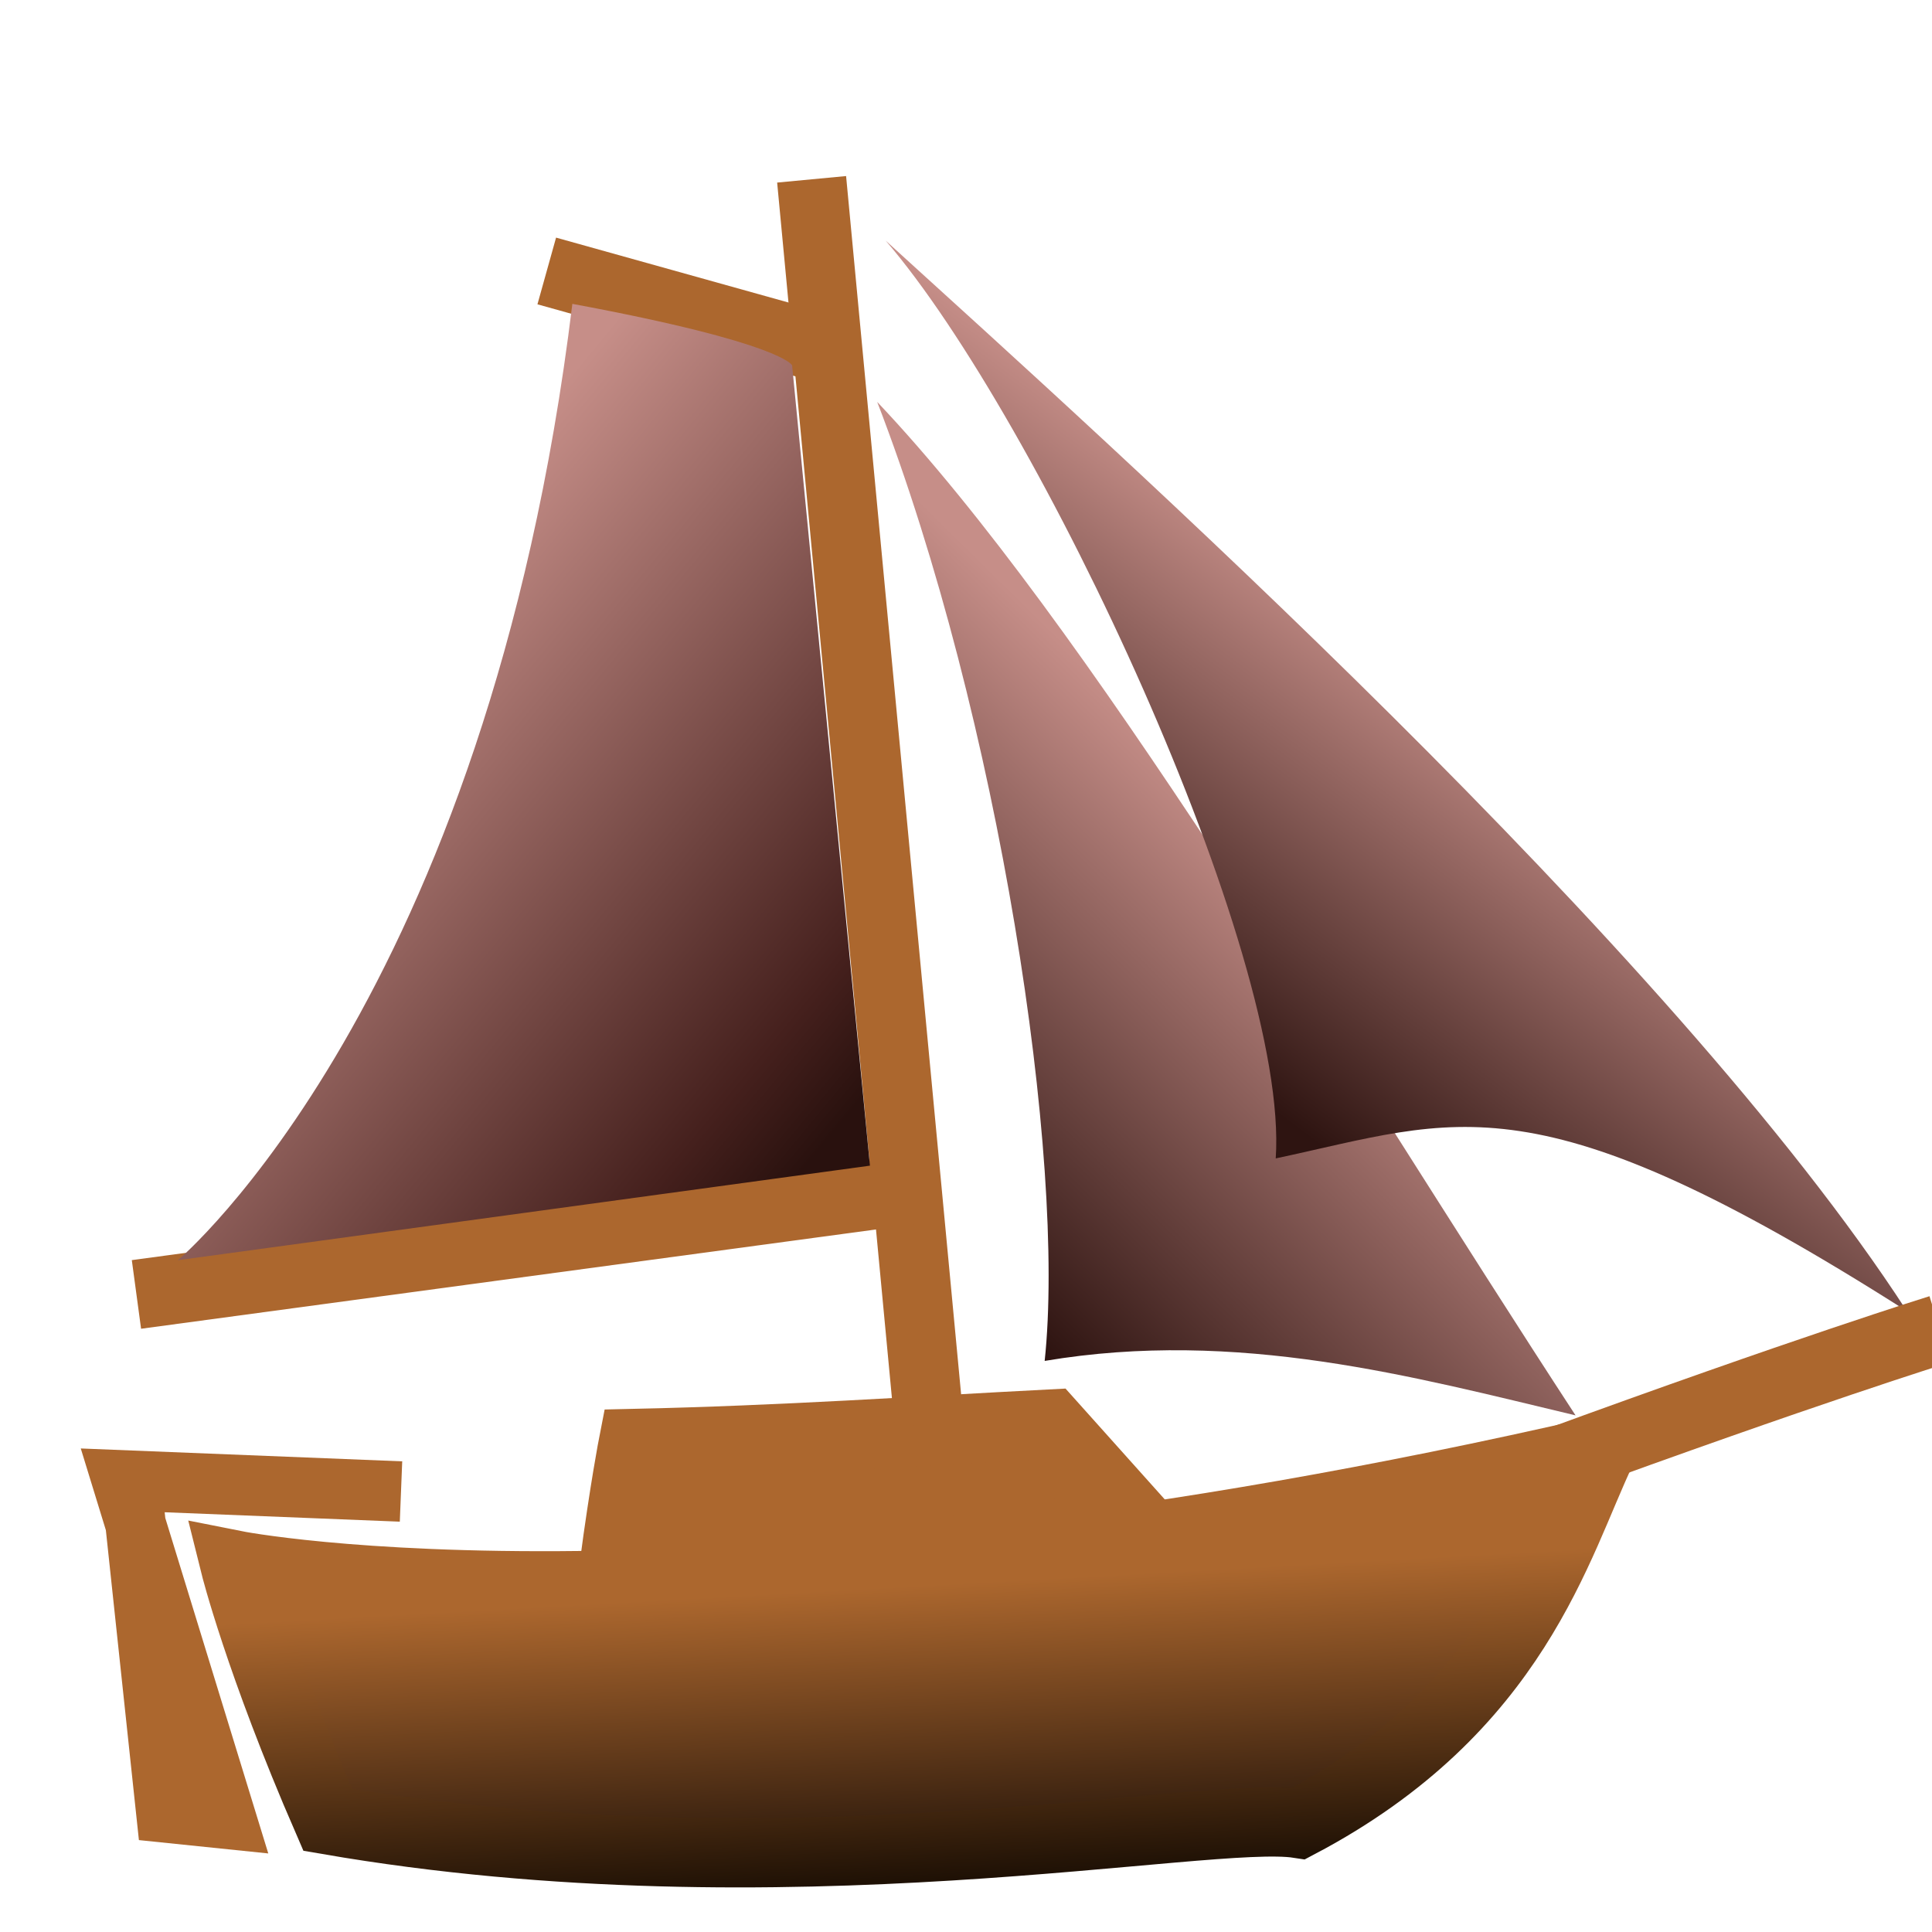
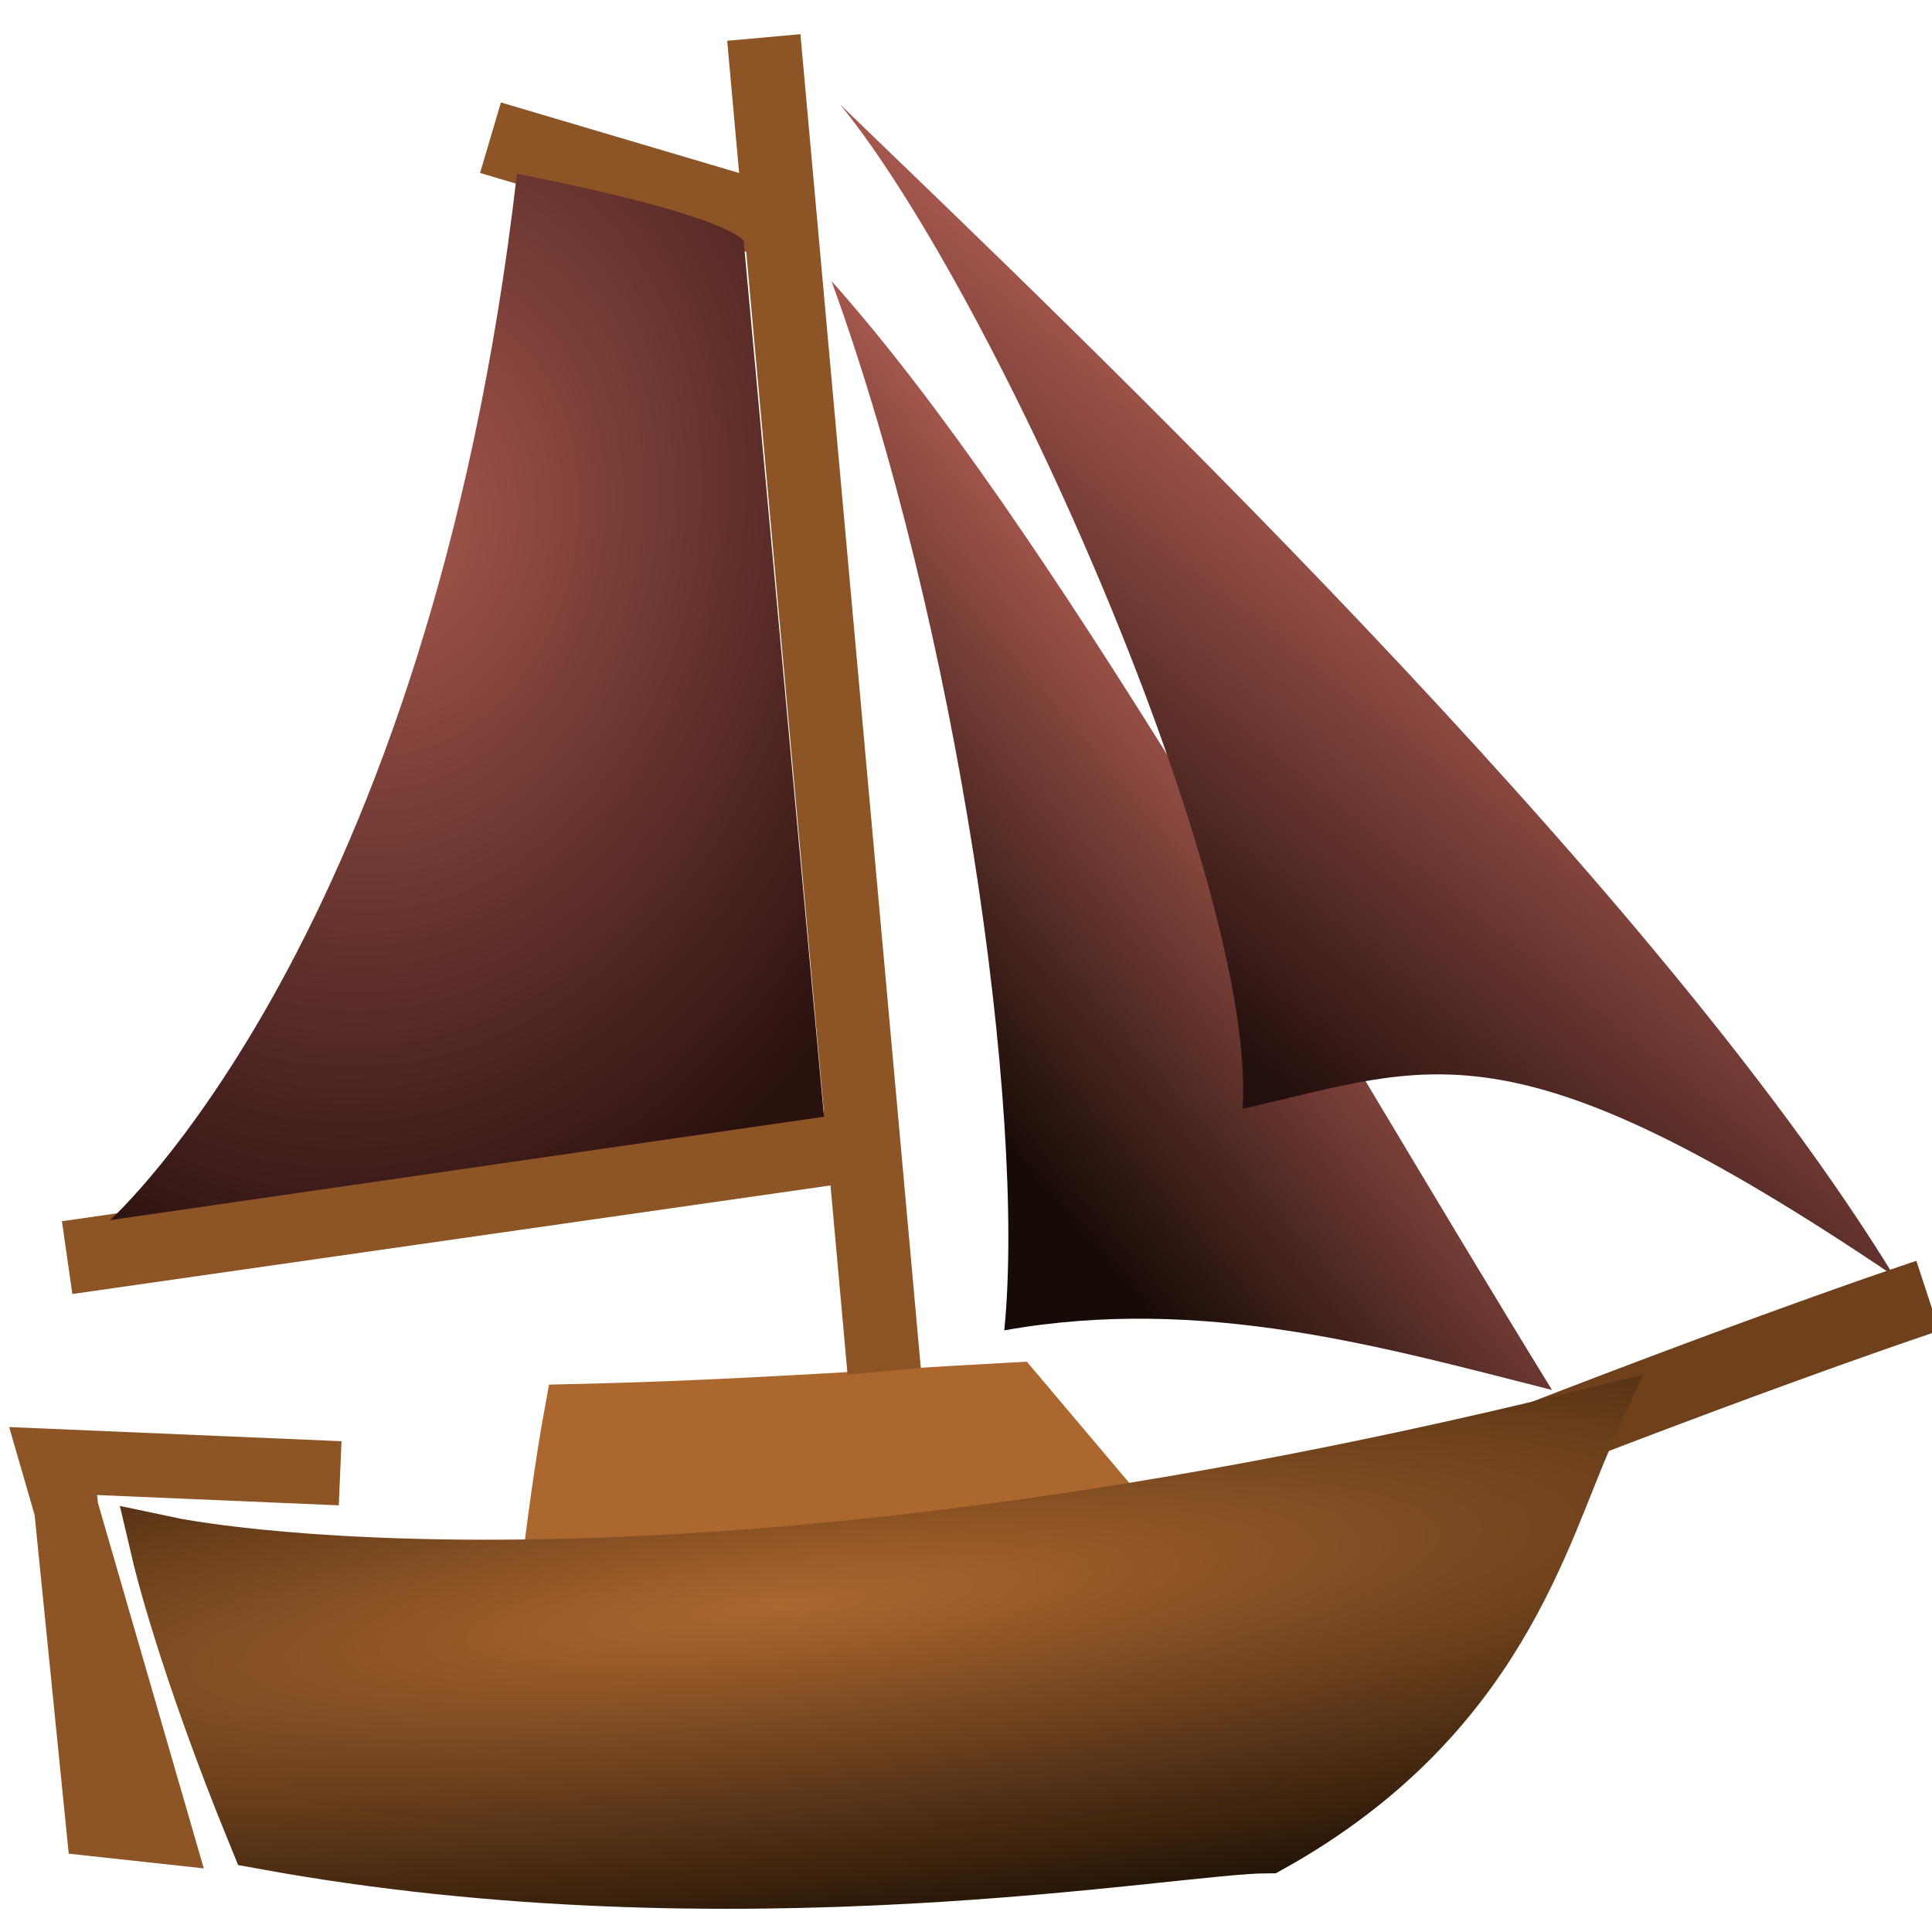
<svg xmlns="http://www.w3.org/2000/svg" xmlns:xlink="http://www.w3.org/1999/xlink" width="32" height="32" viewBox="0 0 32 32" version="1.1" id="svg5">
  <defs id="defs2">
    <linearGradient id="linearGradient6675">
      <stop style="stop-color:#ac672e;stop-opacity:1;" offset="0" id="stop6671" />
      <stop style="stop-color:#1f1105;stop-opacity:1;" offset="1" id="stop6673" />
    </linearGradient>
    <linearGradient id="linearGradient6667">
      <stop style="stop-color:#ac672e;stop-opacity:1;" offset="0" id="stop6663" />
      <stop style="stop-color:#1d1008;stop-opacity:1;" offset="1" id="stop6665" />
    </linearGradient>
    <linearGradient id="linearGradient13110">
-       <stop style="stop-color:#c68e88;stop-opacity:1;" offset="0" id="stop13106" />
-       <stop style="stop-color:#2e1411;stop-opacity:1;" offset="1" id="stop13108" />
+       <stop style="stop-color:#a5574d;stop-opacity:1;" offset="0" id="stop13106" />
+       <stop style="stop-color:#230f0d;stop-opacity:1;" offset="1" id="stop13108" />
    </linearGradient>
    <linearGradient id="linearGradient3688">
-       <stop style="stop-color:#c68e88;stop-opacity:1;" offset="0" id="stop3684" />
-       <stop style="stop-color:#2e1411;stop-opacity:1;" offset="1" id="stop3686" />
+       <stop style="stop-color:#a5574d;stop-opacity:1;" offset="0" id="stop3684" />
+       <stop style="stop-color:#180b07;stop-opacity:1;" offset="1" id="stop3686" />
    </linearGradient>
    <linearGradient id="linearGradient1397">
-       <stop style="stop-color:#c68e88;stop-opacity:1;" offset="0" id="stop1393" />
-       <stop style="stop-color:#45201d;stop-opacity:1;" offset="0.851" id="stop7032" />
+       <stop style="stop-color:#a5574d;stop-opacity:1;" offset="0" id="stop1393" />
+       <stop style="stop-color:#45201d;stop-opacity:1;" offset="0.779" id="stop7032" />
      <stop style="stop-color:#29110e;stop-opacity:1;" offset="1" id="stop1395" />
    </linearGradient>
-     <linearGradient xlink:href="#linearGradient3688" id="linearGradient3690" x1="22.214" y1="13.327" x2="16.811" y2="18.513" gradientUnits="userSpaceOnUse" gradientTransform="matrix(1.180431,0,0,1.113985,-2.62339,1.662683)" />
-     <linearGradient xlink:href="#linearGradient1397" id="linearGradient5857" gradientUnits="userSpaceOnUse" gradientTransform="matrix(1.180431,0,0,1.113985,-2.62339,1.662683)" x1="7.062" y1="8.113" x2="14.83" y2="14.189" />
-     <linearGradient xlink:href="#linearGradient13110" id="linearGradient13112" x1="25.259" y1="12.009" x2="20.691" y2="18.103" gradientUnits="userSpaceOnUse" />
-     <linearGradient xlink:href="#linearGradient6667" id="linearGradient6669" x1="15.207" y1="26.259" x2="15.477" y2="31.126" gradientUnits="userSpaceOnUse" />
-     <linearGradient xlink:href="#linearGradient6675" id="linearGradient6677" x1="15.207" y1="26.259" x2="15.477" y2="31.126" gradientUnits="userSpaceOnUse" />
+     <linearGradient xlink:href="#linearGradient3688" id="linearGradient3690" x1="22.214" y1="13.327" x2="17.728" y2="17.197" gradientUnits="userSpaceOnUse" gradientTransform="matrix(1.217955,0,0,1.218921,-3.92615,-0.8101081)" />
+     <linearGradient xlink:href="#linearGradient13110" id="linearGradient13112" x1="25.259" y1="12.009" x2="20.691" y2="18.103" gradientUnits="userSpaceOnUse" gradientTransform="matrix(1.031789,0,0,1.094199,-1.219365,-2.629415)" />
+     <radialGradient xlink:href="#linearGradient6667" id="radialGradient7818" cx="14.08" cy="25.226" fx="14.08" fy="25.226" r="12.218" gradientTransform="matrix(2.695026,-0.2943855,0.04469806,0.4601995,-26.17006,19.12675)" gradientUnits="userSpaceOnUse" />
+     <radialGradient xlink:href="#linearGradient6675" id="radialGradient7820" cx="14.08" cy="25.226" fx="14.08" fy="25.226" r="12.218" gradientTransform="matrix(2.695026,-0.294385,0.04469797,0.4601995,-26.17007,19.12674)" gradientUnits="userSpaceOnUse" />
+     <radialGradient xlink:href="#linearGradient1397" id="radialGradient7822" cx="6.912" cy="12.001" fx="6.912" fy="12.001" r="5.732" gradientTransform="matrix(-0.5992871,2.207505,-1.689867,-0.5159373,31.03336,-0.3233024)" gradientUnits="userSpaceOnUse" />
  </defs>
  <g id="layer1">
-     <path style="fill:url(#linearGradient3690);fill-opacity:1;stroke:none;stroke-width:1.147;stroke-dasharray:none;stroke-opacity:1" d="m 14.529,6.657 c 3.481,3.673 7.685,10.839 11.567,16.786 -2.679,-0.638 -5.599,-1.44 -8.793,-0.902 0.354,-3.321 -0.751,-10.64 -2.774,-15.884 z" id="path3647" />
-     <path style="fill:#ac672e;fill-opacity:1;stroke:#ac672e;stroke-width:1.147;stroke-dasharray:none;stroke-opacity:1" d="m 10.169,25.962 c 0.175,-1.312 0.32,-2.053 0.32,-2.053 2.501,-0.055 4.648,-0.206 6.915,-0.323 l 1.396,1.559 c -3.798,0.744 -5.602,1.011 -8.631,0.817 z" id="path1105" />
-     <path style="fill:#ac672e;fill-opacity:1;stroke:#ac672e;stroke-width:1.147;stroke-dasharray:none;stroke-opacity:1" d="M 15.389,23.58 13.443,2.97" id="path1107" />
-     <path style="fill:#ac672e;fill-opacity:1;stroke:#ac672e;stroke-width:1.147;stroke-dasharray:none;stroke-opacity:1" d="M 15.057,19.711 2.26,21.44" id="path1109" />
-     <path style="fill:#ac672e;fill-opacity:1;stroke:#ac672e;stroke-width:1.147;stroke-dasharray:none;stroke-opacity:1" d="M 13.493,5.727 9.056,4.488" id="path1111" />
-     <path style="fill:url(#linearGradient5857);fill-opacity:1;stroke:none;stroke-width:1.147;stroke-dasharray:none;stroke-opacity:1" d="M 9.481,5.033 C 12.976,5.683 13.12,6.052 13.12,6.052 L 14.409,19.307 2.946,20.873 c 0,0 5.126,-4.298 6.534,-15.84 z" id="path1167" />
-     <path style="fill:url(#linearGradient13112);fill-opacity:1;stroke:none;stroke-width:1.13;stroke-dasharray:none;stroke-opacity:1" d="M 14.669,3.985 C 18.379,7.361 27.677,15.689 31.584,21.717 25.409,17.785 24.158,18.542 21.13,19.187 21.361,15.796 17.198,6.919 14.669,3.985 Z" id="path3647-3" />
-     <path style="fill:#ac672e;fill-opacity:1;stroke:#ac672e;stroke-width:1.147;stroke-dasharray:none;stroke-opacity:1" d="m 25.658,24.261 c 4.253,-1.557 6.47,-2.244 6.47,-2.244" id="path3692" />
-     <path style="fill:#ac672e;fill-opacity:1;stroke:#ac672e;stroke-width:1;stroke-dasharray:none;stroke-opacity:1" d="M 6.642,24.704 2.023,24.519 3.744,30.124 2.755,30.022 2.157,24.413" id="path3827" />
-     <path style="fill:url(#linearGradient6669);fill-opacity:1;stroke:url(#linearGradient6677);stroke-width:1.147;stroke-dasharray:none;stroke-opacity:1" d="m 3.893,25.924 c 0,0 0.399,1.604 1.535,4.218 7.572,1.307 14.559,-0.174 16.081,0.061 3.606,-1.9 4.277,-4.631 5.016,-6.18 C 11.607,27.46 3.893,25.924 3.893,25.924 Z" id="path1054" />
+     <path style="fill:url(#linearGradient3690);fill-opacity:1;stroke:none;stroke-width:1.218;stroke-dasharray:none;stroke-opacity:1" d="M 13.772,4.655 C 17.363,8.674 21.701,16.514 25.706,23.022 22.942,22.324 19.929,21.447 16.634,22.035 16.999,18.401 15.859,10.393 13.772,4.655 Z" id="path3647" />
+     <path style="fill:#ac672e;fill-opacity:1;stroke:#ac672e;stroke-width:1.218;stroke-dasharray:none;stroke-opacity:1" d="m 9.273,25.778 c 0.18,-1.435 0.33,-2.247 0.33,-2.247 2.58,-0.06 4.796,-0.225 7.135,-0.353 l 1.441,1.706 c -3.919,0.814 -5.78,1.106 -8.906,0.894 z" id="path1105" />
+     <path style="fill:#ac672e;fill-opacity:1;stroke:#8d5425;stroke-width:1.218;stroke-dasharray:none;stroke-opacity:1" d="M 14.645,22.712 12.651,0.621" id="path1107" />
+     <path style="fill:#ac672e;fill-opacity:1;stroke:#8d5425;stroke-width:1.218;stroke-dasharray:none;stroke-opacity:1" d="M 14.316,18.939 1.112,20.83" id="path1109" />
+     <path style="fill:#ac672e;fill-opacity:1;stroke:#8d5425;stroke-width:1.218;stroke-dasharray:none;stroke-opacity:1" d="M 12.703,3.637 8.124,2.281" id="path1111" />
+     <path style="fill:url(#radialGradient7822);fill-opacity:1;stroke:none;stroke-width:1.218;stroke-dasharray:none;stroke-opacity:1" d="M 8.563,2.878 C 12.169,3.589 12.318,3.993 12.318,3.993 L 13.648,18.496 1.82,20.21 c 0,0 5.289,-4.703 6.742,-17.332 z" id="path1167" />
+     <path style="fill:url(#linearGradient13112);fill-opacity:1;stroke:none;stroke-width:1.201;stroke-dasharray:none;stroke-opacity:1" d="M 13.916,1.731 C 17.744,5.425 27.337,14.537 31.369,21.133 24.998,16.831 23.706,17.659 20.582,18.365 20.82,14.655 16.526,4.941 13.916,1.731 Z" id="path3647-3" />
+     <path style="fill:#73441d;fill-opacity:1;stroke:#6e411c;stroke-width:1.218;stroke-dasharray:none;stroke-opacity:1" d="m 25.255,23.917 c 4.389,-1.704 6.676,-2.455 6.676,-2.455" id="path3692" />
+     <path style="fill:#ac672e;fill-opacity:1;stroke:#8d5425;stroke-width:1.063;stroke-dasharray:none;stroke-opacity:1" d="M 5.634,24.402 0.868,24.199 2.644,30.332 1.624,30.221 1.006,24.083" id="path3827" />
+     <path style="fill:url(#radialGradient7818);fill-opacity:1;stroke:url(#radialGradient7820);stroke-width:1.218;stroke-dasharray:none;stroke-opacity:1" d="m 2.797,25.737 c 0,0 0.412,1.755 1.584,4.615 7.813,1.43 15.022,0.073 16.592,0.067 3.721,-2.079 4.413,-5.067 5.175,-6.762 -15.392,3.761 -23.351,2.08 -23.351,2.08 z" id="path1054" />
  </g>
</svg>
